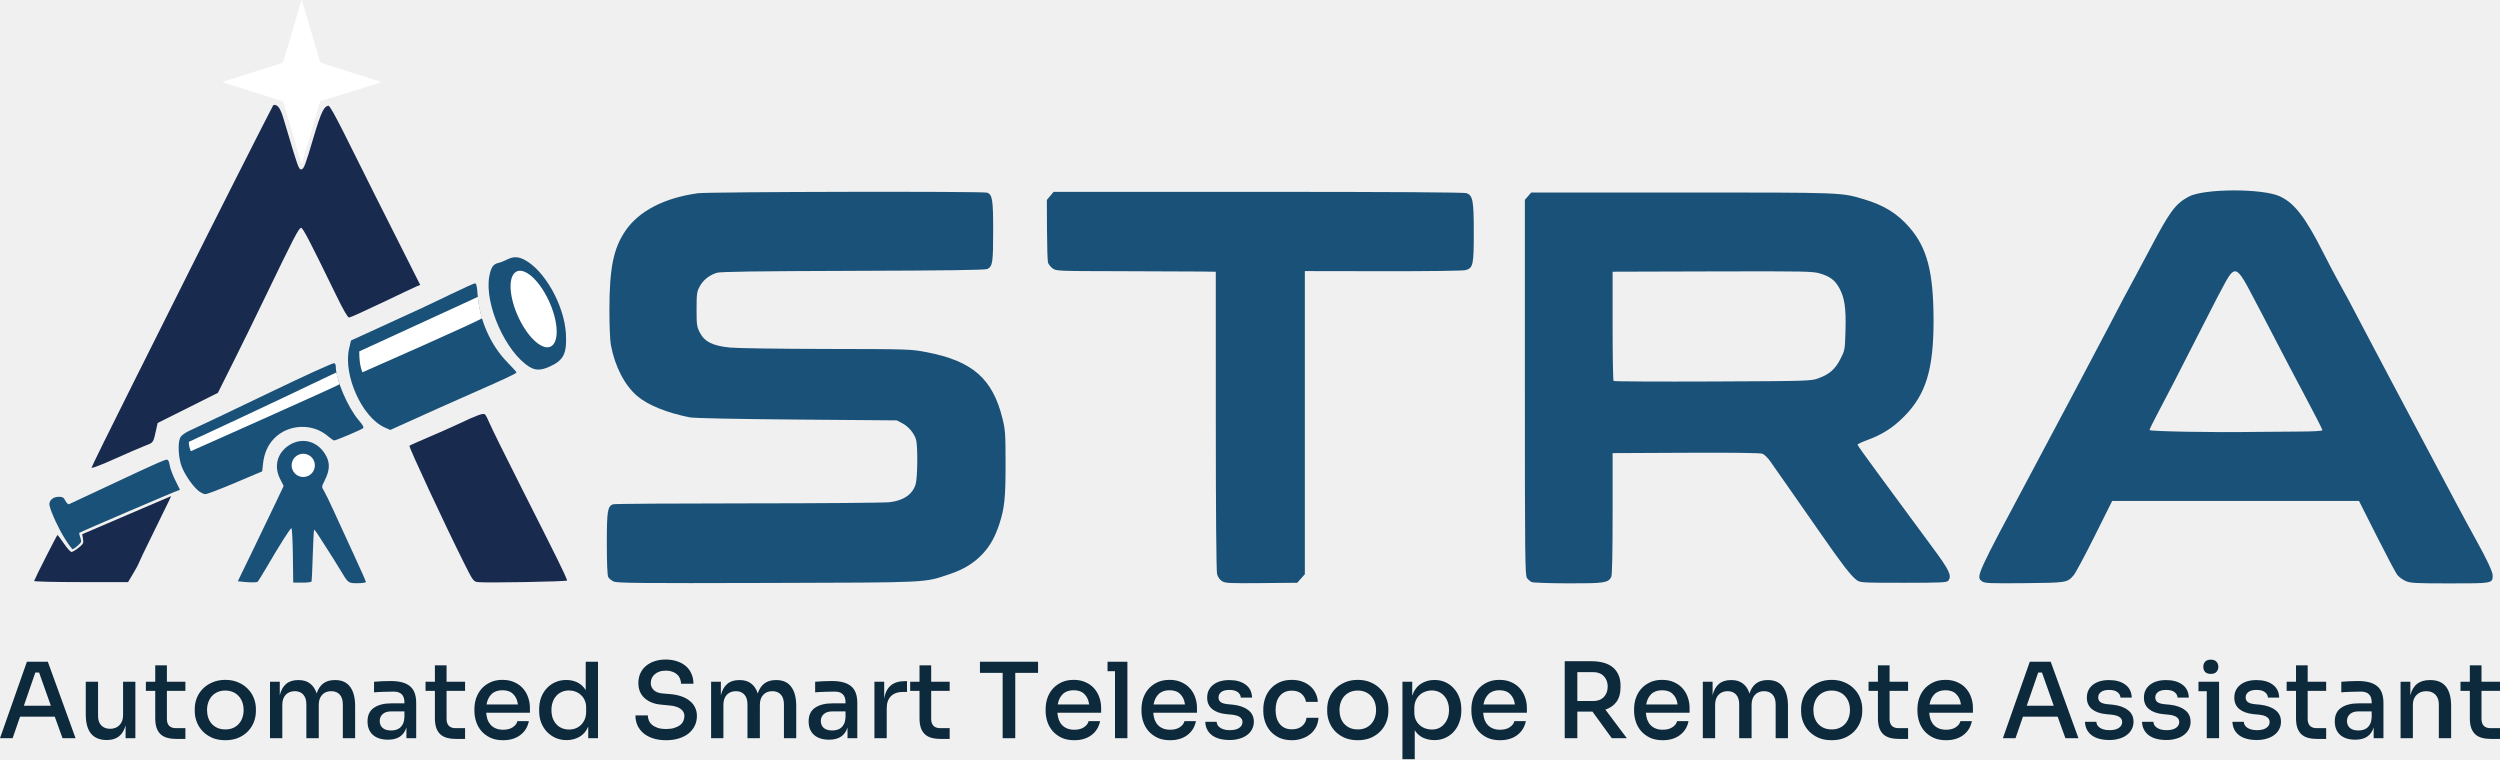
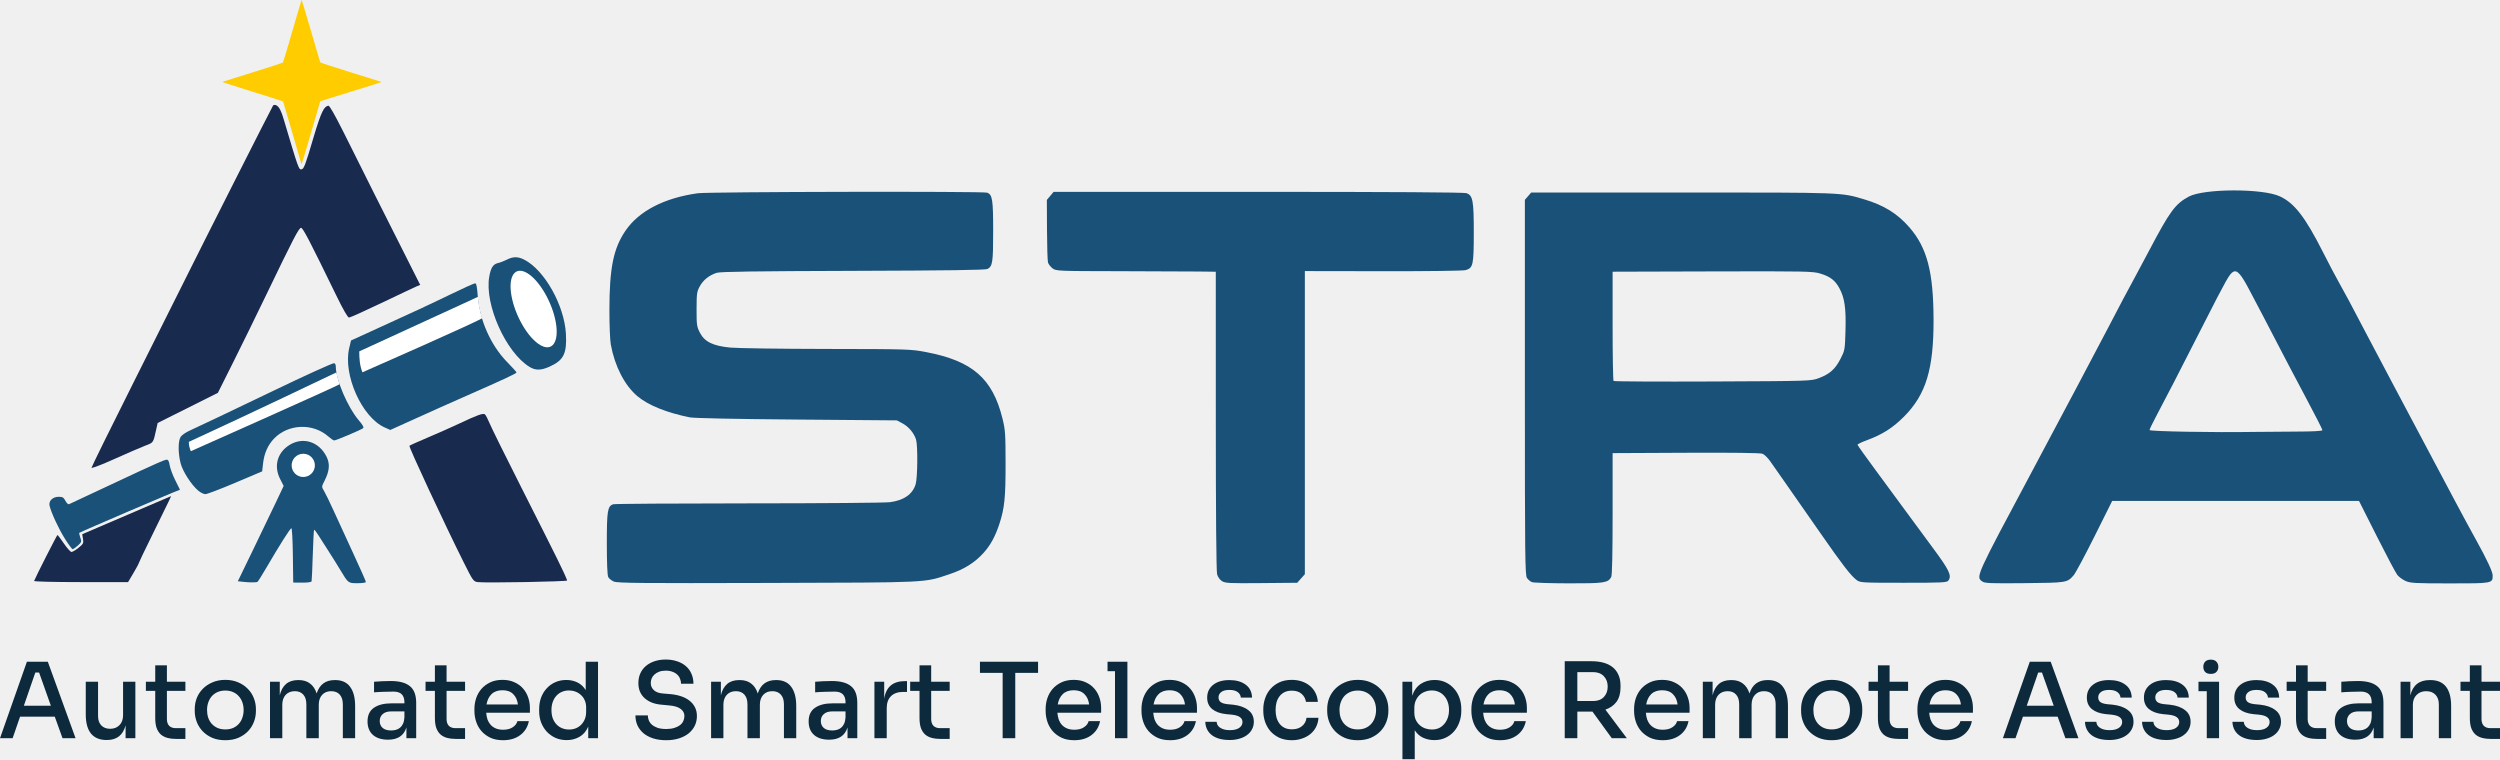
<svg xmlns="http://www.w3.org/2000/svg" version="1.1" id="svg1" width="1908.959" height="579.694" viewBox="0 0 1908.959 579.694" xml:space="preserve">
  <defs id="defs1" />
  <g id="g1" transform="translate(-441.7619,-473.0045)">
    <path style="fill:#192a4f;fill-opacity:1" d="m 806.633,917.491 c -3.392,-0.485 -3.724,-0.948 -10.748,-15 -14.874,-29.757 -42.203,-88.447 -41.49,-89.105 0.406,-0.375 6.813,-3.249 14.238,-6.387 7.425,-3.138 17.775,-7.727 23,-10.196 14.596,-6.899 19.053,-8.512 20.409,-7.387 0.652,0.541 2.252,3.592 3.556,6.78 1.304,3.188 12.04,24.921 23.859,48.296 29.232,57.815 33,65.454 35.396,71.763 0.322,0.846 -62.926,1.993 -68.22,1.237 z m -338.833,-0.877 c 1.212,-3.19 17.431,-35.103 17.833,-35.091 0.275,0.008 2.486,2.93 4.914,6.492 2.428,3.562 5.041,6.476 5.809,6.476 0.767,0 3.192,-1.444 5.389,-3.21 3.654,-2.936 3.942,-3.514 3.39,-6.782 l -0.604,-3.573 33.958,-14.553 33.958,-14.553 -2.148,4.585 c -1.182,2.522 -6.765,13.935 -12.407,25.363 -5.642,11.428 -10.258,21.076 -10.258,21.442 0,0.365 -1.82,3.728 -4.045,7.473 l -4.045,6.808 h -36.039 c -20.245,0 -35.893,-0.384 -35.705,-0.877 z m 43.847,-86.442 c 0.01,-0.649 14.455,-29.981 32.105,-65.181 17.65,-35.2 34.769,-69.4 38.042,-76 13.519,-27.263 67.913,-134.803 68.523,-135.473 0.237,-0.26 1.171,-0.81 2.611,0 2.015,1.134 3.57,4.201 5.288,9.973 11.609,39.01 11.645,39.111 13.802,38.799 1.783,-0.258 2.996,-3.457 8.832,-23.299 6.61,-22.471 8.579,-24.577 11.617,-25.279 1.957,-0.452 16.847,31.003 35.761,68.554 l 34.389,68.275 -2.742,1.141 c -1.508,0.628 -13.388,6.241 -26.4,12.475 -13.012,6.234 -24.349,11.334 -25.194,11.334 -0.998,0 -4.449,-5.988 -9.842,-17.076 -20.355,-41.848 -25.347,-51.424 -26.806,-51.424 -1.649,0 -5.888,8.169 -26.988,52 -7.413,15.4 -18.661,38.346 -24.995,50.992 l -11.516,22.992 -23,11.513 -23,11.513 -0.884,3.995 c -2.557,11.561 -2.056,10.8 -8.839,13.412 -3.452,1.329 -14.039,5.91 -23.527,10.181 -9.488,4.27 -17.244,7.233 -17.237,6.583 z" id="path1-6-7" />
    <path style="fill:#1a5178;fill-opacity:1" d="m 628.013,917.342 -4.65,-0.509 12.15,-25.063 c 6.683,-13.785 14.555,-30.159 17.494,-36.387 l 5.344,-11.323 -2.718,-5.371 c -4.91,-9.704 -2.22,-19.83 6.825,-25.695 10.427,-6.761 23.048,-2.844 28.743,8.921 2.61,5.392 2.151,10.726 -1.553,18.042 -2.395,4.731 -2.398,4.783 -0.523,7.819 1.038,1.681 4.335,8.456 7.327,15.056 2.992,6.6 9.775,21.36 15.074,32.801 5.299,11.441 9.635,21.228 9.635,21.75 0,0.522 -2.855,0.949 -6.345,0.949 -7.206,0 -7.129,0.058 -13.143,-10 -2.137,-3.575 -6.21,-10.1 -9.05,-14.5 -2.84,-4.4 -6.388,-9.955 -7.885,-12.344 -1.497,-2.389 -2.912,-4.154 -3.145,-3.921 -0.233,0.233 -0.686,8.938 -1.008,19.344 -0.321,10.407 -0.728,19.401 -0.903,19.988 -0.188,0.63 -3.124,1.04 -7.17,1 l -6.852,-0.067 -0.27,-20.75 c -0.149,-11.412 -0.642,-20.75 -1.096,-20.75 -0.887,0 -9.058,12.885 -19.183,30.25 -3.448,5.912 -6.534,10.795 -6.859,10.849 -2.262,0.38 -6.268,0.344 -10.241,-0.09 z m -136.564,-32.759 c -4.774,-7.54 -10.593,-20.029 -11.842,-25.413 -0.851,-3.671 2.404,-6.837 7.03,-6.837 2.869,0 3.752,0.537 5.068,3.081 0.876,1.695 2.125,2.856 2.776,2.581 1.171,-0.495 19.448,-9.045 54.146,-25.331 9.88,-4.637 18.855,-8.521 19.946,-8.631 1.613,-0.163 2.13,0.637 2.775,4.3 0.436,2.475 2.26,7.425 4.054,11 1.794,3.575 3.412,6.838 3.595,7.25 0.183,0.412 -0.132,0.75 -0.7,0.75 -0.941,0 -75.148,31.8 -75.999,32.568 -0.201,0.181 0.156,1.815 0.794,3.631 1.084,3.085 0.959,3.481 -1.9,6.051 -1.683,1.512 -3.459,2.75 -3.948,2.75 -0.488,0 -3.096,-3.487 -5.795,-7.75 z m 101.759,-36.866 c -5.32,-4.477 -11.871,-14.622 -13.514,-20.928 -2.052,-7.878 -2.002,-17.337 0.108,-20.349 0.901,-1.286 3.938,-3.36 6.75,-4.609 4.913,-2.182 36.925,-17.419 64.112,-30.516 23.253,-11.202 44.761,-20.982 46.146,-20.982 0.785,0 1.354,1.073 1.354,2.553 0,9.887 9.088,31.152 17.543,41.049 3.296,3.858 4.111,5.42 3.191,6.119 -1.658,1.261 -20.601,9.279 -21.924,9.279 -0.575,0 -2.634,-1.394 -4.575,-3.099 -11.79,-10.352 -30.644,-9.566 -41.436,1.726 -4.692,4.91 -7.471,11.219 -8.335,18.924 l -0.678,6.052 -20.531,8.698 c -11.292,4.784 -21.559,8.698 -22.817,8.698 -1.257,0 -3.684,-1.177 -5.394,-2.616 z m 142.149,-48.382 c -17.329,-7.865 -31.731,-40.137 -26.963,-60.422 l 1.391,-5.92 11.939,-5.441 c 37.562,-17.118 47.611,-21.788 63.698,-29.597 9.767,-4.742 18.363,-8.621 19.102,-8.621 0.983,0 1.522,2.534 2.008,9.448 1.286,18.298 9.909,37.803 22.334,50.522 4.014,4.109 7.298,7.75 7.298,8.092 0,0.773 -9.396,5.165 -37,17.292 -11.825,5.195 -29.999,13.316 -40.386,18.046 -10.388,4.73 -18.938,8.59 -19,8.578 -0.062,-0.012 -2.051,-0.901 -4.42,-1.976 z m 110.806,-46.138 c -18.148,-11.04 -34.583,-47.864 -30.806,-69.027 1.208,-6.767 2.974,-9.495 6.675,-10.308 1.615,-0.355 4.65,-1.519 6.745,-2.587 4.824,-2.46 8.457,-2.457 13.294,0.011 15.446,7.88 30.583,34.786 31.813,56.547 0.857,15.158 -1.705,20.309 -12.499,25.138 -6.529,2.921 -10.689,2.982 -15.222,0.225 z" id="path1-6" />
    <path style="font-weight:500;font-size:80px;font-family:Sora;-inkscape-font-specification:'Sora, Medium';white-space:pre;fill:#0d293c;fill-opacity:1;stroke-width:1.002" d="m 441.762,1036.699 20.545,-58.4 h 15.97 l 21.187,58.4 h -9.951 l -5.939,-16.48 h -26.483 l -5.698,16.48 z m 18.217,-24.8 h 20.625 l -8.988,-25.36 h -2.889 z m 63.078,26.16 q -7.704,0 -11.797,-4.88 -4.013,-4.96 -4.013,-14.64 v -24.96 h 9.39 v 26.24 q 0,4.56 2.488,7.12 2.488,2.56 6.741,2.56 4.334,0 7.062,-2.72 2.809,-2.8 2.809,-7.6 v -25.6 h 9.39 v 43.12 h -7.463 v -9.84 q -2.969,11.2 -14.205,11.2 z m 46.145,-37.52 v 21.52 q 0,3.36 1.766,5.2 1.766,1.76 5.136,1.76 h 7.223 v 8.24 h -6.5 q -4.013,0 -7.142,-0.8 -3.05,-0.8 -5.136,-2.64 -2.087,-1.92 -3.21,-4.96 -1.043,-3.04 -1.043,-7.6 v -20.72 H 553.152 v -6.96 h 7.142 v -12.56 h 8.908 v 12.56 h 14.124 v 6.96 z m 44.62,37.68 q -5.698,0 -10.032,-1.84 -4.334,-1.92 -7.303,-5.04 -2.969,-3.12 -4.494,-7.12 -1.525,-4 -1.525,-8.24 v -1.6 q 0,-4.32 1.525,-8.32 1.605,-4 4.574,-7.04 3.05,-3.12 7.383,-4.96 4.334,-1.92 9.871,-1.92 5.537,0 9.871,1.92 4.334,1.84 7.303,4.96 3.05,3.04 4.574,7.04 1.605,4 1.605,8.32 v 1.6 q 0,4.24 -1.525,8.24 -1.525,4 -4.494,7.12 -2.969,3.12 -7.383,5.04 -4.334,1.84 -9.951,1.84 z m 0,-8.24 q 3.371,0 5.939,-1.12 2.568,-1.12 4.334,-3.12 1.846,-2 2.729,-4.72 0.963,-2.72 0.963,-5.84 0,-3.2 -0.963,-5.92 -0.963,-2.72 -2.809,-4.72 -1.766,-2 -4.414,-3.12 -2.568,-1.12 -5.778,-1.12 -3.29,0 -5.858,1.12 -2.568,1.12 -4.414,3.12 -1.766,2 -2.729,4.72 -0.963,2.72 -0.963,5.92 0,3.12 0.883,5.84 0.963,2.72 2.729,4.72 1.846,2 4.414,3.12 2.568,1.12 5.939,1.12 z m 34.107,6.72 v -43.12 h 7.463 v 10.32 q 1.364,-5.68 4.815,-8.64 3.451,-2.96 9.229,-2.96 h 0.401 q 5.297,0 8.667,2.64 3.451,2.56 5.056,7.6 1.605,-5.04 4.976,-7.6 3.451,-2.64 8.828,-2.64 h 0.401 q 7.544,0 11.316,5.12 3.852,5.12 3.852,14.72 v 24.56 h -9.39 v -25.92 q 0,-4.72 -2.327,-7.36 -2.327,-2.64 -6.581,-2.64 -4.334,0 -6.902,2.8 -2.568,2.8 -2.568,7.6 v 25.52 h -9.47 v -25.92 q 0,-4.72 -2.327,-7.36 -2.327,-2.64 -6.5,-2.64 -4.334,0 -6.982,2.8 -2.568,2.8 -2.568,7.6 v 25.52 z m 90.123,1.12 q -7.303,0 -11.476,-3.6 -4.173,-3.68 -4.173,-10.4 0,-6.96 4.815,-10.32 4.895,-3.44 13.482,-3.44 h 9.871 v -0.8 q 0,-8.16 -8.266,-8.16 -1.685,0 -3.692,0.08 -2.006,0 -4.013,0.08 -2.006,0.08 -3.852,0.16 -1.926,0.16 -3.371,0.24 v -8.08 q 2.648,-0.24 6.099,-0.4 3.531,-0.16 6.581,-0.16 9.951,0 14.686,3.92 4.815,3.84 4.815,12.8 v 26.96 h -7.463 v -8.24 q -2.889,9.36 -14.044,9.36 z m 2.408,-7.04 q 1.846,0 3.611,-0.48 1.766,-0.48 3.13,-1.6 1.445,-1.2 2.327,-3.12 0.883,-2 1.043,-4.88 v -4.48 h -10.112 q -4.253,0 -6.5,2.08 -2.247,2 -2.247,5.28 0,3.28 2.247,5.28 2.247,1.92 6.5,1.92 z m 42.293,-30.24 v 21.52 q 0,3.36 1.766,5.2 1.766,1.76 5.136,1.76 h 7.223 v 8.24 h -6.5 q -4.013,0 -7.142,-0.8 -3.05,-0.8 -5.136,-2.64 -2.087,-1.92 -3.21,-4.96 -1.043,-3.04 -1.043,-7.6 v -20.72 h -7.142 v -6.96 h 7.142 v -12.56 h 8.908 v 12.56 h 14.124 v 6.96 z m 43.176,37.68 q -5.698,0 -9.791,-1.92 -4.093,-2 -6.821,-5.12 -2.729,-3.2 -4.013,-7.2 -1.284,-4 -1.284,-8.08 v -1.52 q 0,-4.16 1.284,-8.16 1.364,-4 4.013,-7.12 2.729,-3.12 6.741,-5.04 4.013,-1.92 9.39,-1.92 5.216,0 9.149,1.84 3.932,1.76 6.5,4.72 2.648,2.96 3.932,6.8 1.364,3.84 1.364,8 v 3.76 h -33.385 q 0.241,2.88 1.043,5.28 0.883,2.32 2.488,4.08 1.605,1.68 3.932,2.64 2.327,0.96 5.457,0.96 4.574,0 7.383,-1.92 2.889,-1.92 3.531,-4.64 h 8.747 q -1.364,6.8 -6.661,10.72 -5.216,3.84 -13.001,3.84 z m -0.482,-38.16 q -5.297,0 -8.346,2.96 -2.969,2.88 -3.852,7.92 h 23.995 q -0.642,-5.04 -3.611,-7.92 -2.889,-2.96 -8.186,-2.96 z m 49.034,38.08 q -4.574,0 -8.507,-1.68 -3.852,-1.76 -6.661,-4.72 -2.729,-2.96 -4.334,-6.96 -1.525,-4.08 -1.525,-8.8 v -1.52 q 0,-4.64 1.445,-8.72 1.525,-4.08 4.253,-7.04 2.729,-3.04 6.5,-4.72 3.852,-1.76 8.507,-1.76 4.735,0 8.587,1.92 3.852,1.92 6.26,5.84 v -21.68 h 9.39 v 58.4 h -7.463 v -8.88 q -2.327,5.36 -6.741,7.84 -4.414,2.48 -9.711,2.48 z m 1.766,-8.08 q 2.729,0 5.056,-0.88 2.408,-0.96 4.173,-2.72 1.766,-1.76 2.809,-4.24 1.043,-2.56 1.043,-5.68 v -3.44 q 0,-3.04 -1.124,-5.44 -1.043,-2.4 -2.889,-4 -1.766,-1.68 -4.173,-2.56 -2.327,-0.88 -4.976,-0.88 -2.969,0 -5.457,1.12 -2.408,1.04 -4.173,3.04 -1.766,1.92 -2.729,4.72 -0.963,2.72 -0.963,6.08 0,3.44 0.963,6.24 1.043,2.72 2.809,4.64 1.766,1.92 4.253,2.96 2.488,1.04 5.377,1.04 z m 29.051,6.64 z m 45.182,1.52 q -5.698,0 -10.112,-1.44 -4.334,-1.44 -7.303,-3.92 -2.969,-2.56 -4.574,-6 -1.525,-3.52 -1.525,-7.6 h 9.47 q 0,1.92 0.722,3.76 0.722,1.84 2.408,3.36 1.685,1.44 4.334,2.4 2.729,0.88 6.581,0.88 3.531,0 6.099,-0.8 2.648,-0.8 4.334,-2.08 1.766,-1.36 2.568,-3.12 0.883,-1.84 0.883,-3.92 0,-3.36 -2.889,-5.44 -2.889,-2.16 -8.667,-2.64 l -5.858,-0.56 q -8.105,-0.64 -12.921,-4.96 -4.815,-4.32 -4.815,-11.52 0,-4.08 1.445,-7.36 1.525,-3.36 4.253,-5.68 2.809,-2.4 6.661,-3.68 3.852,-1.28 8.587,-1.28 4.815,0 8.667,1.36 3.932,1.28 6.661,3.68 2.809,2.4 4.253,5.84 1.525,3.44 1.525,7.6 h -9.47 q 0,-1.92 -0.722,-3.68 -0.642,-1.84 -2.087,-3.2 -1.445,-1.44 -3.692,-2.24 -2.167,-0.88 -5.136,-0.88 -2.889,0 -5.056,0.8 -2.167,0.8 -3.611,2.16 -1.445,1.28 -2.167,3.04 -0.642,1.68 -0.642,3.52 0,3.04 2.247,5.28 2.247,2.24 6.902,2.64 l 5.778,0.48 q 4.574,0.4 8.346,1.68 3.772,1.28 6.42,3.44 2.648,2.08 4.093,5.04 1.445,2.88 1.445,6.56 0,4.08 -1.685,7.52 -1.685,3.36 -4.735,5.84 -3.05,2.4 -7.383,3.76 -4.334,1.36 -9.63,1.36 z m 34.268,-1.52 v -43.12 h 7.463 v 10.32 q 1.364,-5.68 4.815,-8.64 3.451,-2.96 9.229,-2.96 h 0.401 q 5.297,0 8.667,2.64 3.451,2.56 5.056,7.6 1.605,-5.04 4.976,-7.6 3.451,-2.64 8.828,-2.64 h 0.401 q 7.544,0 11.316,5.12 3.852,5.12 3.852,14.72 v 24.56 h -9.39 v -25.92 q 0,-4.72 -2.327,-7.36 -2.327,-2.64 -6.581,-2.64 -4.334,0 -6.902,2.8 -2.568,2.8 -2.568,7.6 v 25.52 h -9.47 v -25.92 q 0,-4.72 -2.327,-7.36 -2.327,-2.64 -6.5,-2.64 -4.334,0 -6.982,2.8 -2.568,2.8 -2.568,7.6 v 25.52 z m 90.123,1.12 q -7.303,0 -11.476,-3.6 -4.173,-3.68 -4.173,-10.4 0,-6.96 4.815,-10.32 4.895,-3.44 13.482,-3.44 h 9.871 v -0.8 q 0,-8.16 -8.266,-8.16 -1.685,0 -3.692,0.08 -2.006,0 -4.013,0.08 -2.006,0.08 -3.852,0.16 -1.926,0.16 -3.371,0.24 v -8.08 q 2.648,-0.24 6.099,-0.4 3.531,-0.16 6.581,-0.16 9.951,0 14.686,3.92 4.815,3.84 4.815,12.8 v 26.96 h -7.463 v -8.24 q -2.889,9.36 -14.044,9.36 z m 2.408,-7.04 q 1.846,0 3.611,-0.48 1.766,-0.48 3.13,-1.6 1.444,-1.2 2.327,-3.12 0.883,-2 1.043,-4.88 v -4.48 h -10.112 q -4.253,0 -6.5,2.08 -2.247,2 -2.247,5.28 0,3.28 2.247,5.28 2.247,1.92 6.5,1.92 z m 32.181,5.92 v -43.12 h 7.463 v 13.12 q 1.926,-13.6 15.89,-13.6 h 1.525 v 8.24 h -2.889 q -6.099,0 -9.389,3.28 -3.21,3.2 -3.21,9.2 v 22.88 z m 43.336,-36.16 v 21.52 q 0,3.36 1.766,5.2 1.766,1.76 5.136,1.76 h 7.223 v 8.24 h -6.5 q -4.013,0 -7.143,-0.8 -3.05,-0.8 -5.136,-2.64 -2.087,-1.92 -3.21,-4.96 -1.043,-3.04 -1.043,-7.6 v -20.72 h -7.142 v -6.96 h 7.142 v -12.56 h 8.908 v 12.56 h 14.124 v 6.96 z m 17.415,36.16 z m 37.157,0 v -49.92 h -17.334 v -8.48 h 44.38 v 8.48 h -17.415 v 49.92 z m 54.732,1.52 q -5.698,0 -9.791,-1.92 -4.093,-2 -6.821,-5.12 -2.729,-3.2 -4.013,-7.2 -1.284,-4 -1.284,-8.08 v -1.52 q 0,-4.16 1.284,-8.16 1.364,-4 4.013,-7.12 2.728,-3.12 6.741,-5.04 4.013,-1.92 9.389,-1.92 5.216,0 9.149,1.84 3.932,1.76 6.5,4.72 2.648,2.96 3.932,6.8 1.364,3.84 1.364,8 v 3.76 h -33.385 q 0.241,2.88 1.043,5.28 0.883,2.32 2.488,4.08 1.605,1.68 3.932,2.64 2.327,0.96 5.457,0.96 4.574,0 7.383,-1.92 2.889,-1.92 3.531,-4.64 h 8.748 q -1.364,6.8 -6.661,10.72 -5.216,3.84 -13.001,3.84 z m -0.481,-38.16 q -5.297,0 -8.346,2.96 -2.969,2.88 -3.852,7.92 h 23.995 q -0.642,-5.04 -3.611,-7.92 -2.889,-2.96 -8.186,-2.96 z m 31.539,36.64 v -51.2 h -5.698 v -7.2 h 15.168 v 58.4 z m 42.132,1.52 q -5.698,0 -9.791,-1.92 -4.093,-2 -6.822,-5.12 -2.729,-3.2 -4.013,-7.2 -1.284,-4 -1.284,-8.08 v -1.52 q 0,-4.16 1.284,-8.16 1.364,-4 4.013,-7.12 2.729,-3.12 6.741,-5.04 4.013,-1.92 9.389,-1.92 5.216,0 9.149,1.84 3.932,1.76 6.5,4.72 2.648,2.96 3.932,6.8 1.364,3.84 1.364,8 v 3.76 h -33.385 q 0.241,2.88 1.043,5.28 0.883,2.32 2.488,4.08 1.605,1.68 3.932,2.64 2.327,0.96 5.457,0.96 4.574,0 7.383,-1.92 2.889,-1.92 3.531,-4.64 h 8.748 q -1.364,6.8 -6.661,10.72 -5.216,3.84 -13.001,3.84 z m -0.481,-38.16 q -5.297,0 -8.346,2.96 -2.969,2.88 -3.852,7.92 h 23.995 q -0.642,-5.04 -3.611,-7.92 -2.889,-2.96 -8.186,-2.96 z m 45.984,38 q -8.748,0 -13.643,-3.68 -4.815,-3.76 -5.056,-10.24 h 8.667 q 0.08,1.2 0.642,2.4 0.642,1.12 1.846,2 1.204,0.88 3.05,1.44 1.926,0.56 4.574,0.56 4.574,0 7.062,-1.68 2.568,-1.76 2.568,-4.48 0,-2.4 -1.926,-3.76 -1.846,-1.44 -6.34,-1.92 l -4.253,-0.4 q -6.741,-0.72 -10.593,-3.84 -3.852,-3.2 -3.852,-8.72 0,-3.2 1.204,-5.68 1.284,-2.56 3.531,-4.24 2.247,-1.76 5.297,-2.64 3.13,-0.88 6.902,-0.88 7.704,0 12.359,3.44 4.735,3.36 4.976,9.92 h -8.587 q -0.161,-2.48 -2.327,-4.16 -2.167,-1.68 -6.42,-1.68 -4.093,0 -6.179,1.6 -2.087,1.6 -2.087,4.08 0,2.24 1.525,3.52 1.605,1.28 5.297,1.68 l 4.253,0.4 q 7.303,0.8 11.556,4.08 4.334,3.2 4.334,8.96 0,3.12 -1.364,5.68 -1.284,2.56 -3.772,4.4 -2.408,1.84 -5.778,2.8 -3.371,1.04 -7.463,1.04 z m 47.429,0.16 q -5.537,0 -9.71,-1.92 -4.093,-2 -6.821,-5.12 -2.648,-3.2 -4.013,-7.2 -1.284,-4 -1.284,-8.08 v -1.44 q 0,-4.16 1.364,-8.16 1.364,-4.08 4.093,-7.2 2.728,-3.12 6.741,-5.04 4.093,-1.92 9.55,-1.92 4.173,0 7.704,1.2 3.531,1.2 6.179,3.44 2.648,2.16 4.173,5.28 1.605,3.04 1.846,6.88 h -9.069 q -0.562,-3.68 -3.29,-6.08 -2.729,-2.48 -7.544,-2.48 -3.13,0 -5.457,1.12 -2.327,1.12 -3.852,3.12 -1.525,1.92 -2.327,4.64 -0.722,2.72 -0.722,5.92 0,3.12 0.722,5.84 0.802,2.64 2.327,4.64 1.525,2 3.852,3.12 2.327,1.12 5.537,1.12 4.895,0 7.785,-2.48 2.969,-2.48 3.371,-6.32 h 9.149 q -0.241,3.84 -1.846,7.04 -1.605,3.12 -4.334,5.36 -2.729,2.24 -6.34,3.44 -3.611,1.28 -7.785,1.28 z m 50.318,0 q -5.698,0 -10.032,-1.84 -4.334,-1.92 -7.303,-5.04 -2.969,-3.12 -4.494,-7.12 -1.525,-4 -1.525,-8.24 v -1.6 q 0,-4.32 1.525,-8.32 1.605,-4 4.574,-7.04 3.05,-3.12 7.383,-4.96 4.334,-1.92 9.871,-1.92 5.537,0 9.871,1.92 4.334,1.84 7.303,4.96 3.05,3.04 4.574,7.04 1.605,4 1.605,8.32 v 1.6 q 0,4.24 -1.525,8.24 -1.525,4 -4.494,7.12 -2.969,3.12 -7.383,5.04 -4.334,1.84 -9.951,1.84 z m 0,-8.24 q 3.371,0 5.939,-1.12 2.568,-1.12 4.334,-3.12 1.846,-2 2.728,-4.72 0.963,-2.72 0.963,-5.84 0,-3.2 -0.963,-5.92 -0.963,-2.72 -2.809,-4.72 -1.766,-2 -4.414,-3.12 -2.568,-1.12 -5.778,-1.12 -3.29,0 -5.858,1.12 -2.568,1.12 -4.414,3.12 -1.766,2 -2.729,4.72 -0.963,2.72 -0.963,5.92 0,3.12 0.883,5.84 0.963,2.72 2.728,4.72 1.846,2 4.414,3.12 2.568,1.12 5.939,1.12 z m 34.107,22.72 v -59.12 h 7.463 v 10.64 q 2.087,-6.08 6.581,-9.04 4.574,-2.96 10.433,-2.96 4.655,0 8.427,1.76 3.772,1.76 6.42,4.8 2.728,2.96 4.173,7.04 1.444,4 1.444,8.56 v 1.52 q 0,4.56 -1.525,8.64 -1.444,4.08 -4.173,7.12 -2.648,2.96 -6.42,4.72 -3.772,1.76 -8.426,1.76 -4.574,0 -8.507,-1.76 -3.932,-1.76 -6.5,-5.76 v 22.08 z m 22.39,-22.64 q 2.969,0 5.377,-1.04 2.408,-1.12 4.093,-3.12 1.766,-2 2.729,-4.72 0.963,-2.72 0.963,-6.08 0,-3.28 -0.963,-6 -0.963,-2.8 -2.729,-4.72 -1.685,-2 -4.093,-3.04 -2.408,-1.12 -5.377,-1.12 -2.648,0 -5.136,0.96 -2.408,0.88 -4.253,2.64 -1.766,1.68 -2.889,4.24 -1.043,2.48 -1.043,5.6 v 3.44 q 0,3.04 1.043,5.44 1.123,2.4 2.969,4.08 1.846,1.68 4.253,2.56 2.408,0.88 5.056,0.88 z m 52.164,8.16 q -5.698,0 -9.791,-1.92 -4.093,-2 -6.821,-5.12 -2.729,-3.2 -4.013,-7.2 -1.284,-4 -1.284,-8.08 v -1.52 q 0,-4.16 1.284,-8.16 1.364,-4 4.013,-7.12 2.729,-3.12 6.741,-5.04 4.013,-1.92 9.389,-1.92 5.216,0 9.149,1.84 3.932,1.76 6.5,4.72 2.648,2.96 3.932,6.8 1.364,3.84 1.364,8 v 3.76 h -33.385 q 0.241,2.88 1.043,5.28 0.883,2.32 2.488,4.08 1.605,1.68 3.932,2.64 2.327,0.96 5.457,0.96 4.574,0 7.383,-1.92 2.889,-1.92 3.531,-4.64 h 8.748 q -1.364,6.8 -6.661,10.72 -5.216,3.84 -13.001,3.84 z m -0.481,-38.16 q -5.297,0 -8.346,2.96 -2.969,2.88 -3.852,7.92 h 23.995 q -0.642,-5.04 -3.611,-7.92 -2.889,-2.96 -8.186,-2.96 z m 24.156,36.64 z m 25.681,0 v -58.8 h 20.464 q 5.056,0 9.149,1.12 4.093,1.12 6.982,3.44 2.889,2.32 4.414,5.84 1.605,3.44 1.605,8.24 v 1.28 q 0,6.8 -3.05,11.04 -3.05,4.16 -8.507,6 l 16.372,21.84 h -11.476 l -14.766,-20.32 h -0.722 -10.834 v 20.32 z m 9.63,-50.48 v 22.08 h 12.118 q 5.136,0 8.105,-3.04 2.969,-3.12 2.969,-8 0,-4.8 -2.969,-7.92 -2.969,-3.12 -8.105,-3.12 z m 65.245,52 q -5.698,0 -9.791,-1.92 -4.093,-2 -6.821,-5.12 -2.729,-3.2 -4.013,-7.2 -1.284,-4 -1.284,-8.08 v -1.52 q 0,-4.16 1.284,-8.16 1.364,-4 4.013,-7.12 2.728,-3.12 6.741,-5.04 4.013,-1.92 9.39,-1.92 5.216,0 9.149,1.84 3.932,1.76 6.5,4.72 2.648,2.96 3.932,6.8 1.364,3.84 1.364,8 v 3.76 h -33.385 q 0.241,2.88 1.043,5.28 0.883,2.32 2.488,4.08 1.605,1.68 3.932,2.64 2.327,0.96 5.457,0.96 4.574,0 7.383,-1.92 2.889,-1.92 3.531,-4.64 h 8.748 q -1.364,6.8 -6.661,10.72 -5.216,3.84 -13.001,3.84 z m -0.481,-38.16 q -5.297,0 -8.346,2.96 -2.969,2.88 -3.852,7.92 h 23.995 q -0.642,-5.04 -3.611,-7.92 -2.889,-2.96 -8.186,-2.96 z m 31.058,36.64 v -43.12 h 7.463 v 10.32 q 1.364,-5.68 4.815,-8.64 3.451,-2.96 9.229,-2.96 h 0.401 q 5.297,0 8.667,2.64 3.451,2.56 5.056,7.6 1.605,-5.04 4.976,-7.6 3.451,-2.64 8.828,-2.64 h 0.401 q 7.544,0 11.316,5.12 3.852,5.12 3.852,14.72 v 24.56 h -9.389 v -25.92 q 0,-4.72 -2.327,-7.36 -2.327,-2.64 -6.581,-2.64 -4.334,0 -6.902,2.8 -2.568,2.8 -2.568,7.6 v 25.52 h -9.47 v -25.92 q 0,-4.72 -2.327,-7.36 -2.327,-2.64 -6.5,-2.64 -4.334,0 -6.982,2.8 -2.568,2.8 -2.568,7.6 v 25.52 z m 98.389,1.52 q -5.698,0 -10.031,-1.84 -4.334,-1.92 -7.303,-5.04 -2.969,-3.12 -4.494,-7.12 -1.525,-4 -1.525,-8.24 v -1.6 q 0,-4.32 1.525,-8.32 1.605,-4 4.574,-7.04 3.05,-3.12 7.383,-4.96 4.334,-1.92 9.871,-1.92 5.537,0 9.871,1.92 4.334,1.84 7.303,4.96 3.05,3.04 4.574,7.04 1.605,4 1.605,8.32 v 1.6 q 0,4.24 -1.525,8.24 -1.525,4 -4.494,7.12 -2.969,3.12 -7.383,5.04 -4.334,1.84 -9.951,1.84 z m 0,-8.24 q 3.371,0 5.939,-1.12 2.568,-1.12 4.334,-3.12 1.846,-2 2.729,-4.72 0.963,-2.72 0.963,-5.84 0,-3.2 -0.963,-5.92 -0.963,-2.72 -2.809,-4.72 -1.766,-2 -4.414,-3.12 -2.568,-1.12 -5.778,-1.12 -3.29,0 -5.858,1.12 -2.568,1.12 -4.414,3.12 -1.766,2 -2.728,4.72 -0.963,2.72 -0.963,5.92 0,3.12 0.883,5.84 0.963,2.72 2.729,4.72 1.846,2 4.414,3.12 2.568,1.12 5.939,1.12 z m 44.219,-29.44 v 21.52 q 0,3.36 1.766,5.2 1.766,1.76 5.136,1.76 h 7.223 v 8.24 h -6.5 q -4.013,0 -7.143,-0.8 -3.05,-0.8 -5.136,-2.64 -2.087,-1.92 -3.21,-4.96 -1.043,-3.04 -1.043,-7.6 v -20.72 h -7.143 v -6.96 h 7.143 v -12.56 h 8.908 v 12.56 h 14.124 v 6.96 z m 43.176,37.68 q -5.698,0 -9.791,-1.92 -4.093,-2 -6.821,-5.12 -2.729,-3.2 -4.013,-7.2 -1.284,-4 -1.284,-8.08 v -1.52 q 0,-4.16 1.284,-8.16 1.364,-4 4.013,-7.12 2.729,-3.12 6.741,-5.04 4.013,-1.92 9.389,-1.92 5.216,0 9.149,1.84 3.932,1.76 6.5,4.72 2.648,2.96 3.932,6.8 1.364,3.84 1.364,8 v 3.76 h -33.385 q 0.241,2.88 1.043,5.28 0.883,2.32 2.488,4.08 1.605,1.68 3.932,2.64 2.327,0.96 5.457,0.96 4.574,0 7.383,-1.92 2.889,-1.92 3.531,-4.64 h 8.748 q -1.364,6.8 -6.661,10.72 -5.216,3.84 -13.001,3.84 z m -0.481,-38.16 q -5.297,0 -8.346,2.96 -2.969,2.88 -3.852,7.92 h 23.995 q -0.642,-5.04 -3.611,-7.92 -2.889,-2.96 -8.186,-2.96 z m 24.156,36.64 z m 19.662,0 20.545,-58.4 h 15.97 l 21.187,58.4 h -9.951 l -5.939,-16.48 h -26.483 l -5.698,16.48 z m 18.217,-24.8 h 20.625 l -8.988,-25.36 h -2.889 z m 63.158,26.16 q -8.748,0 -13.643,-3.68 -4.815,-3.76 -5.056,-10.24 h 8.667 q 0.08,1.2 0.642,2.4 0.642,1.12 1.846,2 1.204,0.88 3.05,1.44 1.926,0.56 4.574,0.56 4.574,0 7.062,-1.68 2.568,-1.76 2.568,-4.48 0,-2.4 -1.926,-3.76 -1.846,-1.44 -6.34,-1.92 l -4.253,-0.4 q -6.741,-0.72 -10.593,-3.84 -3.852,-3.2 -3.852,-8.72 0,-3.2 1.204,-5.68 1.284,-2.56 3.531,-4.24 2.247,-1.76 5.297,-2.64 3.13,-0.88 6.902,-0.88 7.704,0 12.359,3.44 4.735,3.36 4.976,9.92 h -8.587 q -0.161,-2.48 -2.327,-4.16 -2.167,-1.68 -6.42,-1.68 -4.093,0 -6.179,1.6 -2.087,1.6 -2.087,4.08 0,2.24 1.525,3.52 1.605,1.28 5.297,1.68 l 4.253,0.4 q 7.303,0.8 11.556,4.08 4.334,3.2 4.334,8.96 0,3.12 -1.364,5.68 -1.284,2.56 -3.772,4.4 -2.408,1.84 -5.778,2.8 -3.371,1.04 -7.463,1.04 z m 43.577,0 q -8.747,0 -13.643,-3.68 -4.815,-3.76 -5.056,-10.24 h 8.667 q 0.08,1.2 0.642,2.4 0.642,1.12 1.846,2 1.204,0.88 3.05,1.44 1.926,0.56 4.574,0.56 4.574,0 7.062,-1.68 2.568,-1.76 2.568,-4.48 0,-2.4 -1.926,-3.76 -1.846,-1.44 -6.34,-1.92 l -4.253,-0.4 q -6.741,-0.72 -10.593,-3.84 -3.852,-3.2 -3.852,-8.72 0,-3.2 1.204,-5.68 1.284,-2.56 3.531,-4.24 2.247,-1.76 5.297,-2.64 3.13,-0.88 6.902,-0.88 7.704,0 12.359,3.44 4.735,3.36 4.976,9.92 h -8.587 q -0.161,-2.48 -2.327,-4.16 -2.167,-1.68 -6.42,-1.68 -4.093,0 -6.179,1.6 -2.087,1.6 -2.087,4.08 0,2.24 1.525,3.52 1.605,1.28 5.297,1.68 l 4.253,0.4 q 7.303,0.8 11.556,4.08 4.334,3.2 4.334,8.96 0,3.12 -1.364,5.68 -1.284,2.56 -3.772,4.4 -2.408,1.84 -5.778,2.8 -3.371,1.04 -7.463,1.04 z m 30.737,-1.36 v -35.92 h -6.34 v -7.2 h 15.729 v 43.12 z m 3.05,-49.12 q -2.889,0 -4.334,-1.52 -1.364,-1.52 -1.364,-3.92 0,-2.32 1.364,-3.84 1.445,-1.6 4.334,-1.6 2.969,0 4.334,1.6 1.444,1.52 1.444,3.84 0,2.4 -1.444,3.92 -1.364,1.52 -4.334,1.52 z m 35.231,50.48 q -8.748,0 -13.643,-3.68 -4.815,-3.76 -5.056,-10.24 h 8.667 q 0.08,1.2 0.642,2.4 0.642,1.12 1.846,2 1.204,0.88 3.05,1.44 1.926,0.56 4.574,0.56 4.574,0 7.062,-1.68 2.568,-1.76 2.568,-4.48 0,-2.4 -1.926,-3.76 -1.846,-1.44 -6.34,-1.92 l -4.253,-0.4 q -6.741,-0.72 -10.593,-3.84 -3.852,-3.2 -3.852,-8.72 0,-3.2 1.204,-5.68 1.284,-2.56 3.531,-4.24 2.247,-1.76 5.297,-2.64 3.13,-0.88 6.902,-0.88 7.704,0 12.359,3.44 4.735,3.36 4.976,9.92 h -8.587 q -0.161,-2.48 -2.327,-4.16 -2.167,-1.68 -6.42,-1.68 -4.093,0 -6.179,1.6 -2.087,1.6 -2.087,4.08 0,2.24 1.525,3.52 1.605,1.28 5.297,1.68 l 4.253,0.4 q 7.303,0.8 11.556,4.08 4.334,3.2 4.334,8.96 0,3.12 -1.364,5.68 -1.284,2.56 -3.772,4.4 -2.408,1.84 -5.778,2.8 -3.371,1.04 -7.463,1.04 z m 38.762,-37.52 v 21.52 q 0,3.36 1.766,5.2 1.766,1.76 5.136,1.76 h 7.223 v 8.24 h -6.5 q -4.013,0 -7.143,-0.8 -3.05,-0.8 -5.136,-2.64 -2.087,-1.92 -3.21,-4.96 -1.043,-3.04 -1.043,-7.6 v -20.72 h -7.142 v -6.96 h 7.142 v -12.56 h 8.908 v 12.56 h 14.124 v 6.96 z m 36.354,37.28 q -7.303,0 -11.476,-3.6 -4.173,-3.68 -4.173,-10.4 0,-6.96 4.815,-10.32 4.895,-3.44 13.482,-3.44 h 9.871 v -0.8 q 0,-8.16 -8.266,-8.16 -1.685,0 -3.692,0.08 -2.006,0 -4.013,0.08 -2.006,0.08 -3.852,0.16 -1.926,0.16 -3.371,0.24 v -8.08 q 2.648,-0.24 6.099,-0.4 3.531,-0.16 6.581,-0.16 9.951,0 14.686,3.92 4.815,3.84 4.815,12.8 v 26.96 h -7.463 v -8.24 q -2.889,9.36 -14.044,9.36 z m 2.408,-7.04 q 1.846,0 3.611,-0.48 1.766,-0.48 3.13,-1.6 1.445,-1.2 2.327,-3.12 0.883,-2 1.043,-4.88 v -4.48 h -10.112 q -4.253,0 -6.5,2.08 -2.247,2 -2.247,5.28 0,3.28 2.247,5.28 2.247,1.92 6.5,1.92 z m 32.181,5.92 v -43.12 h 7.463 v 10.4 q 2.809,-11.68 14.847,-11.68 h 0.401 q 8.025,0 11.957,5.04 3.932,5.04 3.932,14.72 v 24.64 h -9.389 v -25.92 q 0,-4.56 -2.568,-7.28 -2.568,-2.72 -7.062,-2.72 -4.574,0 -7.383,2.88 -2.809,2.8 -2.809,7.52 v 25.52 z m 61.794,-36.16 v 21.52 q 0,3.36 1.766,5.2 1.766,1.76 5.136,1.76 h 7.223 v 8.24 h -6.5 q -4.013,0 -7.143,-0.8 -3.05,-0.8 -5.136,-2.64 -2.087,-1.92 -3.21,-4.96 -1.043,-3.04 -1.043,-7.6 v -20.72 h -7.142 v -6.96 h 7.142 v -12.56 h 8.908 v 12.56 h 14.124 v 6.96 z" id="text6" aria-label="Automated Smart Telescope Remote Assistant" />
    <path style="display:inline;fill:#1a5178;fill-opacity:1" d="m 910.454,917.069 c -1.744,-0.773 -3.657,-2.313 -4.25,-3.421 -0.684,-1.279 -1.079,-10.651 -1.079,-25.631 0,-24.823 0.555,-28.364 4.694,-29.952 0.973,-0.373 47.452,-0.689 103.287,-0.701 55.835,-0.012 104.541,-0.417 108.236,-0.9 10.653,-1.392 17.296,-6.056 19.605,-13.764 1.49,-4.972 1.697,-29.466 0.288,-34.052 -1.514,-4.927 -5.657,-9.861 -10.418,-12.407 L 1126.625,794 l -76.5,-0.629 c -47.38,-0.389 -78.5,-1.033 -81.753,-1.69 -17.517,-3.54 -31.527,-9.193 -39.747,-16.037 -9.83,-8.185 -17.49,-23.015 -20.476,-39.644 -0.593,-3.3 -1.067,-15.157 -1.054,-26.348 0.037,-31.932 3.032,-46.8 12.145,-60.291 10.232,-15.148 29.571,-25.207 55.352,-28.793 8.282,-1.152 218.045,-1.576 220.988,-0.447 3.958,1.519 4.545,5.3 4.545,29.282 0,24.035 -0.438,26.944 -4.361,28.996 -1.525,0.798 -31.002,1.206 -102.639,1.423 -74.656,0.226 -101.43,0.612 -104.118,1.501 -5.789,1.916 -10.198,5.42 -12.853,10.215 -2.267,4.093 -2.473,5.535 -2.5,17.488 -0.027,12.042 0.164,13.402 2.528,17.997 3.581,6.959 9.94,10.092 23.107,11.383 5.316,0.521 38.486,0.995 73.711,1.053 63.043,0.104 64.238,0.142 76.335,2.476 35.039,6.76 50.314,20.103 57.884,50.565 2.161,8.695 2.363,11.619 2.383,34.5 0.023,26.027 -0.795,34.024 -4.705,45.976 -3.159,9.657 -6.916,16.51 -12.272,22.388 -6.746,7.403 -14.768,12.394 -25.863,16.09 -19.85,6.613 -13.668,6.316 -139.137,6.685 -96.298,0.283 -114.492,0.117 -117.171,-1.071 z m 464.401,-0.314 c -1.622,-1.02 -3.174,-3.197 -3.744,-5.249 -0.606,-2.18 -0.976,-46.526 -0.98,-117.256 l -0.01,-113.75 -13.25,-0.167 c -7.287,-0.092 -34.704,-0.205 -60.926,-0.25 -46.737,-0.081 -47.731,-0.124 -50.476,-2.173 -1.54,-1.15 -3.103,-3.175 -3.474,-4.5 -0.371,-1.325 -0.719,-12.613 -0.774,-25.083 l -0.1,-22.673 2.589,-3.077 2.589,-3.077 h 156.346 c 101.143,0 157.269,0.351 158.959,0.994 4.805,1.827 5.517,5.701 5.517,30.024 0,24.82 -0.497,27.113 -6.233,28.747 -1.871,0.533 -28.806,0.889 -63.017,0.833 L 1438.125,680 v 115.734 115.734 l -2.917,3.266 -2.917,3.266 -27.334,0.249 c -24.53,0.223 -27.618,0.07 -30.104,-1.494 z m 236.627,0.754 c -1.179,-0.476 -2.866,-1.897 -3.75,-3.159 -1.458,-2.081 -1.607,-15.588 -1.607,-145.516 V 625.612 l 2.414,-2.806 2.413,-2.806 h 115.337 c 123.724,0 121.108,-0.098 138.819,5.179 15.207,4.531 25.434,10.853 34.609,21.395 13.537,15.555 18.371,33.994 18.477,70.485 0.11,37.813 -5.792,57.213 -22.523,74.029 -8.616,8.66 -16.486,13.665 -28.412,18.068 -3.924,1.449 -7.135,2.987 -7.135,3.419 0,0.432 6.604,9.704 14.675,20.605 8.071,10.901 18.114,24.545 22.318,30.32 4.204,5.775 13.312,18.137 20.241,27.47 12.889,17.362 14.912,21.58 12.154,25.352 -1.106,1.512 -4.492,1.678 -34.234,1.678 -31.9,0 -33.102,-0.07 -35.831,-2.088 -4.309,-3.186 -10.991,-11.841 -27.626,-35.787 -8.358,-12.031 -19.697,-28.284 -25.197,-36.117 -5.5,-7.833 -11.461,-16.338 -13.246,-18.898 -1.785,-2.561 -4.423,-5.104 -5.862,-5.651 -1.653,-0.629 -23.189,-0.896 -58.504,-0.727 L 1673.126,819 l -3e-4,46.316 c -2e-4,29.853 -0.366,47 -1.03,48.24 -2.419,4.52 -5.289,4.949 -32.671,4.881 -14.19,-0.035 -26.764,-0.453 -27.943,-0.928 z m 219.11,-155.775 c 8.29,-3.104 12.468,-6.81 16.482,-14.621 3.394,-6.604 3.456,-6.948 3.875,-21.69 0.484,-17.036 -0.649,-24.927 -4.636,-32.293 -3.296,-6.088 -7.029,-8.951 -14.688,-11.263 -5.584,-1.686 -11.1,-1.799 -79.5,-1.623 -40.425,0.104 -74.737,0.204 -76.25,0.223 l -2.75,0.034 v 41.333 c 0,22.733 0.33,41.663 0.734,42.067 0.404,0.403 34.491,0.584 75.75,0.4 74.793,-0.332 75.034,-0.34 80.983,-2.567 z m 124.783,155.256 c -5.012,-3.571 -5.202,-3.151 38.244,-84.489 18.9,-35.383 52.239,-98.292 57.765,-109 6.935,-13.436 16.33,-31.177 20.655,-39 1.672,-3.025 6.479,-12.025 10.682,-20 15.956,-30.274 19.934,-35.705 30.274,-41.333 11.47,-6.243 56.372,-6.396 69.629,-0.239 11.187,5.197 19.411,15.874 33.173,43.072 4.175,8.25 9.261,17.925 11.304,21.5 4.147,7.257 11.482,20.972 20.056,37.5 4.571,8.811 34.135,64.577 69.714,131.5 5.948,11.188 11.264,21.007 15.701,29 8.134,14.652 12.552,24.124 12.552,26.909 0,6.064 -0.161,6.094 -32.821,6.069 -26.727,-0.02 -30.084,-0.206 -33.757,-1.874 -2.243,-1.019 -5.052,-3.09 -6.242,-4.603 -1.19,-1.513 -8.257,-14.844 -15.706,-29.626 L 2243.057,855.5 h -94.231 -94.231 l -13.434,26.927 c -7.389,14.81 -14.582,28.237 -15.985,29.838 -4.991,5.694 -5.099,5.711 -37.551,6.031 -26.234,0.259 -30.282,0.095 -32.25,-1.307 z m 238.5,-114.426 c 14.408,-0.043 21.25,-0.408 21.25,-1.135 0,-0.589 -6.156,-12.627 -13.681,-26.75 -7.524,-14.123 -16.795,-31.753 -20.601,-39.178 -3.806,-7.425 -8.841,-17.1 -11.189,-21.5 -2.348,-4.4 -6.851,-12.95 -10.006,-19 -6.565,-12.588 -9.595,-16.067 -12.597,-14.46 -2.874,1.538 -4.966,5.239 -23.146,40.96 -19.584,38.479 -28.043,54.895 -35.372,68.649 -2.974,5.582 -5.408,10.638 -5.408,11.237 0,1.031 50.271,1.939 79,1.428 5.775,-0.103 20.062,-0.215 31.75,-0.25 z" id="path1" />
    <circle style="opacity:1;fill:#ffffff;fill-opacity:1" id="path6" cx="673.323" cy="828.354" r="8.875" />
    <path style="opacity:1;fill:#ffffff;fill-opacity:1;stroke-width:0.495" d="m 585.938,810.4 c 44.926,-20.594 112.68,-53.029 112.68,-53.029 0.893,3.93 1.574,6.399 2.486,9.017 0.188,0.539 -113.632,51.152 -113.632,51.152 -1.015,-2.568 -1.522,-4.388 -1.534,-7.14 z" id="path3-3-0" />
    <path style="opacity:1;fill:#ffffff;fill-opacity:1" d="m 716.079,741.308 c 90.69,-41.572 90.573,-41.642 90.573,-41.642 -0.029,1.029 1.461,12.187 3.324,16.194 0.486,1.045 -91.481,41.435 -91.481,41.435 -2.048,-5.183 -2.391,-10.43 -2.416,-15.987 z" id="path3-36" />
    <ellipse style="opacity:1;fill:#ffffff;fill-opacity:1;stroke-width:0.948" id="path4-6" cx="437.711" cy="1150.057" rx="13.896" ry="31.159" transform="matrix(0.7114708,-0.7027156,0.4676414,0.8839183,0,0)" />
-     <path style="fill:#ffffff;fill-opacity:1;stroke-width:0.36" d="m 671.937,598.358 c -0.106,-0.301 -3.255,-11.147 -6.999,-24.102 -3.743,-12.955 -6.9,-23.667 -7.015,-23.805 -0.115,-0.138 -10.69,-3.5 -23.501,-7.472 -12.81,-3.972 -23.093,-7.333 -22.85,-7.47 0.243,-0.136 10.644,-3.405 23.114,-7.264 12.47,-3.859 22.854,-7.204 23.075,-7.435 0.221,-0.23 3.469,-11.018 7.218,-23.973 3.749,-12.955 6.925,-23.679 7.058,-23.832 0.134,-0.153 3.327,10.365 7.096,23.372 3.769,13.007 6.971,23.884 7.114,24.172 0.156,0.313 9.608,3.421 23.545,7.741 12.806,3.97 23.329,7.268 23.385,7.329 0.056,0.06 -10.468,3.38 -23.385,7.378 l -23.486,7.268 -7.088,24.32 c -3.899,13.376 -7.175,24.074 -7.282,23.773 z" id="path1-5" />
+     <path style="fill:#ffcc00;fill-opacity:1;stroke-width:0.36" d="m 671.937,598.358 c -0.106,-0.301 -3.255,-11.147 -6.999,-24.102 -3.743,-12.955 -6.9,-23.667 -7.015,-23.805 -0.115,-0.138 -10.69,-3.5 -23.501,-7.472 -12.81,-3.972 -23.093,-7.333 -22.85,-7.47 0.243,-0.136 10.644,-3.405 23.114,-7.264 12.47,-3.859 22.854,-7.204 23.075,-7.435 0.221,-0.23 3.469,-11.018 7.218,-23.973 3.749,-12.955 6.925,-23.679 7.058,-23.832 0.134,-0.153 3.327,10.365 7.096,23.372 3.769,13.007 6.971,23.884 7.114,24.172 0.156,0.313 9.608,3.421 23.545,7.741 12.806,3.97 23.329,7.268 23.385,7.329 0.056,0.06 -10.468,3.38 -23.385,7.378 l -23.486,7.268 -7.088,24.32 c -3.899,13.376 -7.175,24.074 -7.282,23.773 z" id="path1-5" />
  </g>
</svg>
